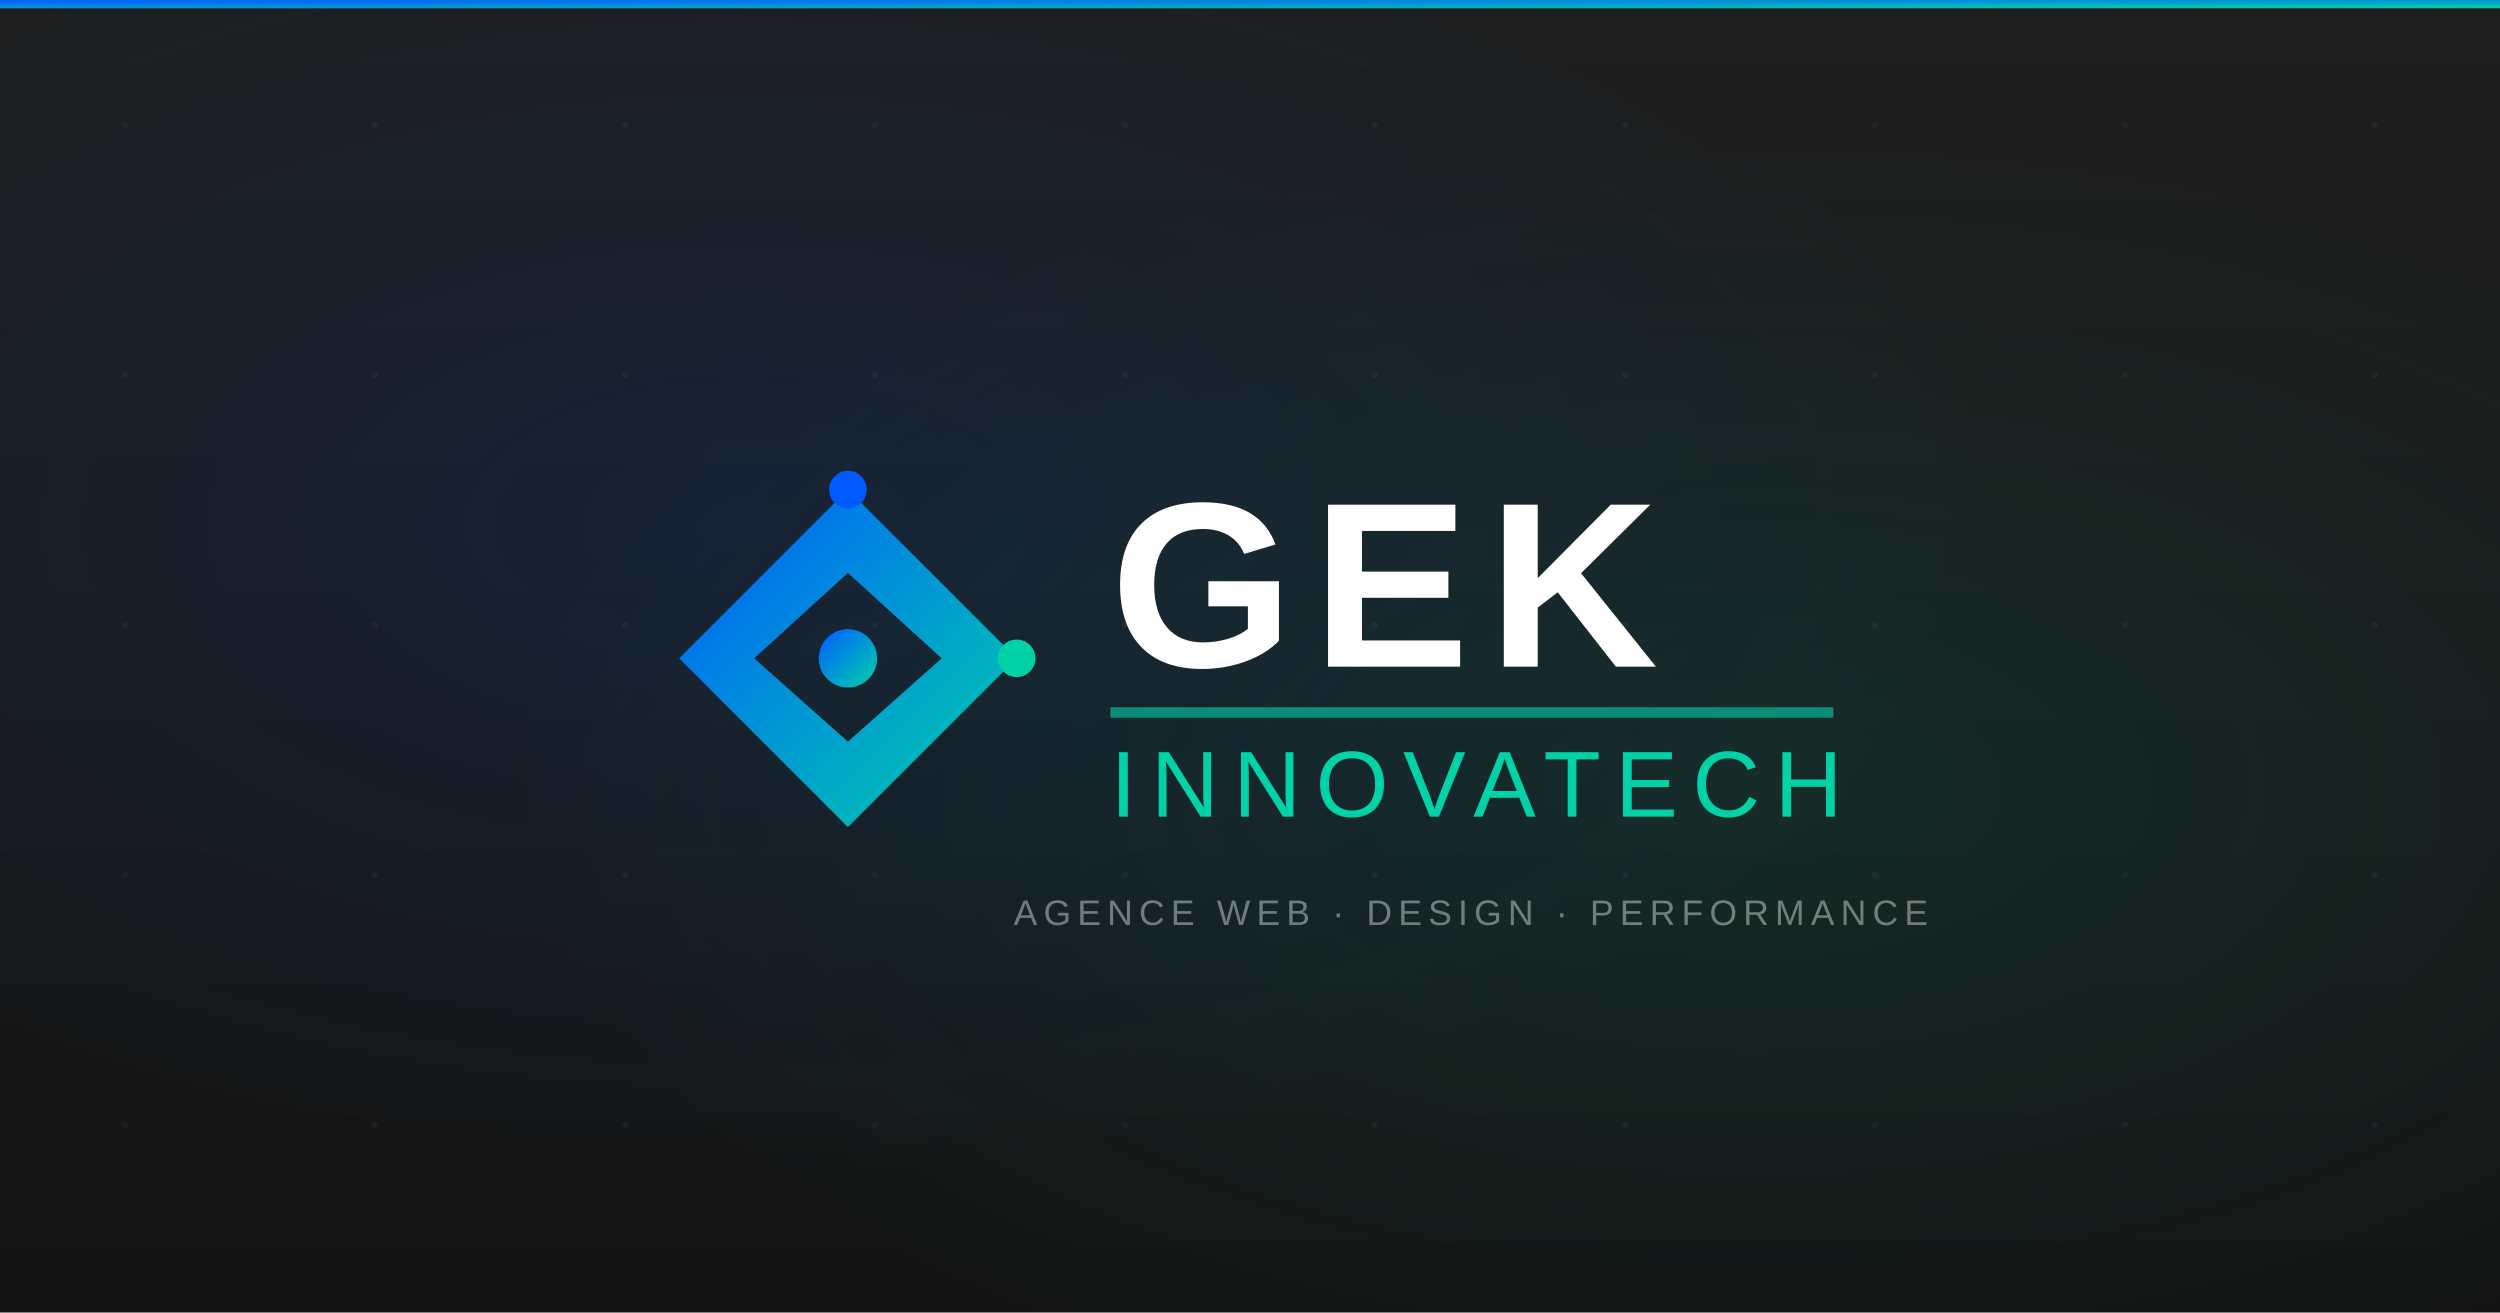
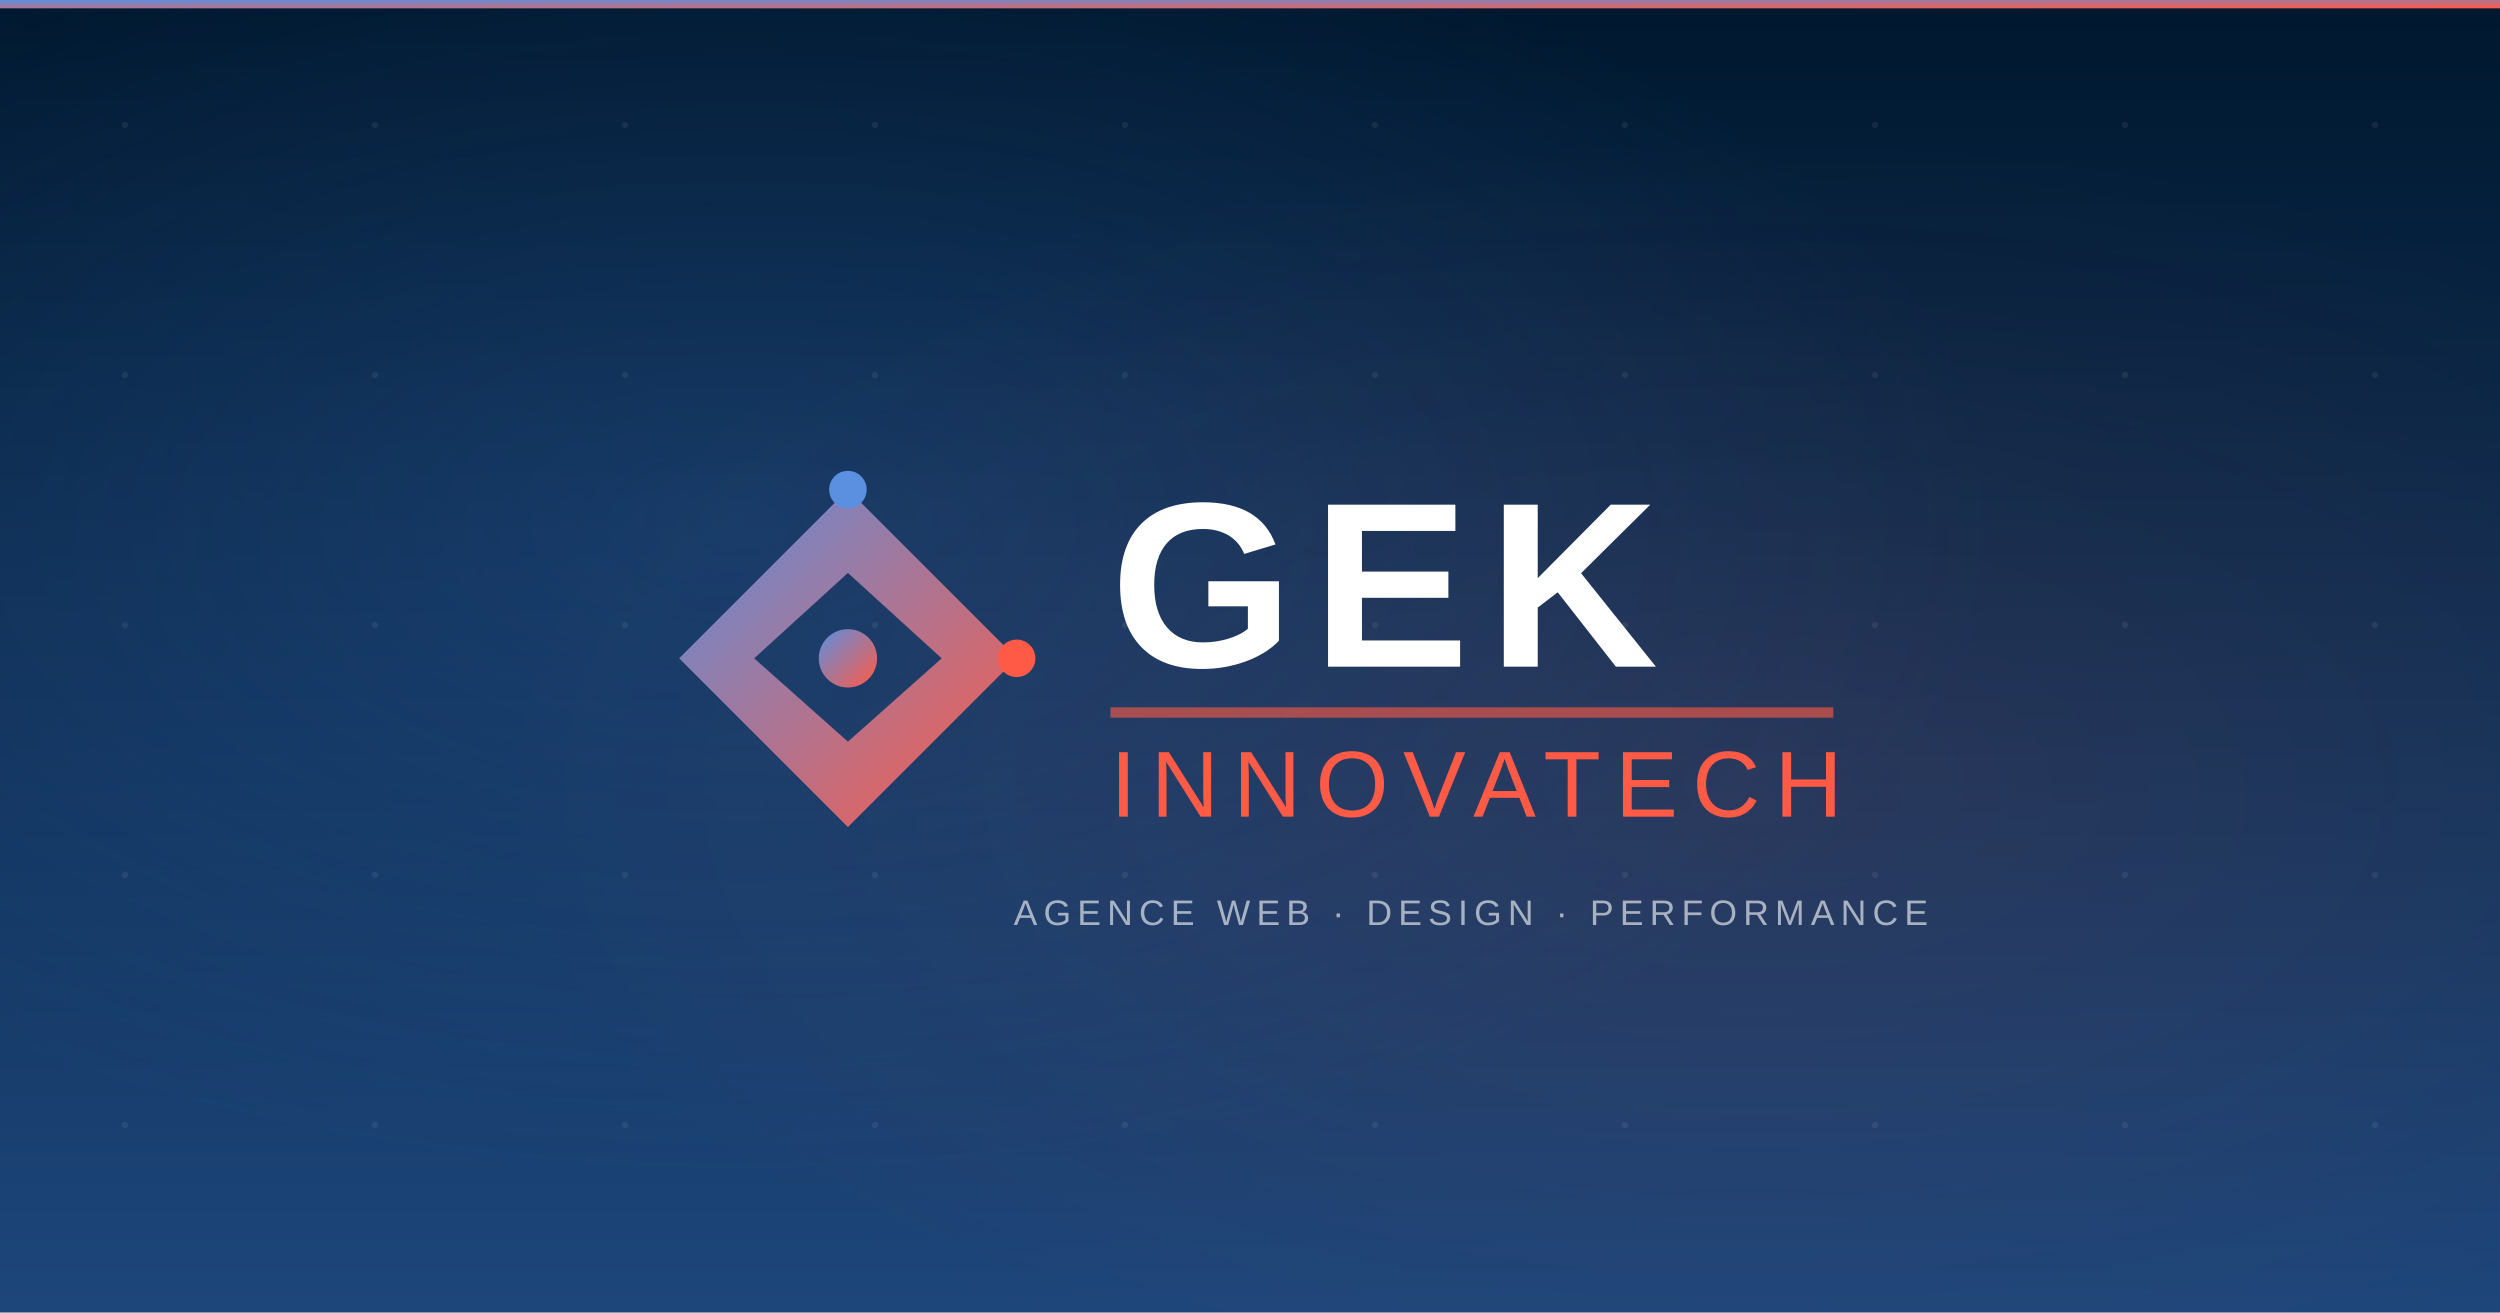
<svg xmlns="http://www.w3.org/2000/svg" viewBox="0 0 1200 630" width="1200" height="630">
  <defs>
    <linearGradient id="g1" x1="0" y1="0" x2="1" y2="1">
-       <stop offset="0%" stop-color="#005BFF" />
-       <stop offset="100%" stop-color="#00D2A8" />
+       <stop offset="0%" stop-color="#5B8FE0" />
+       <stop offset="100%" stop-color="#FF5A45" />
    </linearGradient>
    <linearGradient id="g2" x1="0" y1="0" x2="0" y2="1">
-       <stop offset="0%" stop-color="#1E1E1E" />
-       <stop offset="100%" stop-color="#141414" />
+       <stop offset="0%" stop-color="#00182F" />
+       <stop offset="100%" stop-color="#1D467B" />
    </linearGradient>
    <radialGradient id="glow1" cx="30%" cy="40%" r="50%">
-       <stop offset="0%" stop-color="#005BFF" stop-opacity="0.12" />
-       <stop offset="100%" stop-color="#005BFF" stop-opacity="0" />
+       <stop offset="0%" stop-color="#3F78C9" stop-opacity="0.22" />
+       <stop offset="100%" stop-color="#3F78C9" stop-opacity="0" />
    </radialGradient>
    <radialGradient id="glow2" cx="70%" cy="60%" r="50%">
-       <stop offset="0%" stop-color="#00D2A8" stop-opacity="0.10" />
-       <stop offset="100%" stop-color="#00D2A8" stop-opacity="0" />
+       <stop offset="0%" stop-color="#FF5A45" stop-opacity="0.10" />
+       <stop offset="100%" stop-color="#FF5A45" stop-opacity="0" />
    </radialGradient>
  </defs>
  <rect width="1200" height="630" fill="url(#g2)" />
  <rect width="1200" height="630" fill="url(#glow1)" />
  <rect width="1200" height="630" fill="url(#glow2)" />
-   <g fill="#ffffff" fill-opacity="0.04">
+   <g fill="#ffffff" fill-opacity="0.07">
    <circle cx="60" cy="60" r="1.5" />
    <circle cx="180" cy="60" r="1.5" />
    <circle cx="300" cy="60" r="1.5" />
    <circle cx="420" cy="60" r="1.5" />
    <circle cx="540" cy="60" r="1.5" />
    <circle cx="660" cy="60" r="1.5" />
    <circle cx="780" cy="60" r="1.5" />
    <circle cx="900" cy="60" r="1.5" />
    <circle cx="1020" cy="60" r="1.5" />
    <circle cx="1140" cy="60" r="1.5" />
    <circle cx="60" cy="180" r="1.5" />
    <circle cx="180" cy="180" r="1.5" />
    <circle cx="300" cy="180" r="1.5" />
    <circle cx="420" cy="180" r="1.5" />
    <circle cx="540" cy="180" r="1.5" />
    <circle cx="660" cy="180" r="1.5" />
    <circle cx="780" cy="180" r="1.5" />
    <circle cx="900" cy="180" r="1.5" />
    <circle cx="1020" cy="180" r="1.5" />
    <circle cx="1140" cy="180" r="1.5" />
    <circle cx="60" cy="300" r="1.5" />
    <circle cx="180" cy="300" r="1.5" />
    <circle cx="300" cy="300" r="1.5" />
    <circle cx="420" cy="300" r="1.5" />
    <circle cx="540" cy="300" r="1.5" />
    <circle cx="660" cy="300" r="1.5" />
    <circle cx="780" cy="300" r="1.5" />
    <circle cx="900" cy="300" r="1.5" />
    <circle cx="1020" cy="300" r="1.5" />
    <circle cx="1140" cy="300" r="1.5" />
    <circle cx="60" cy="420" r="1.5" />
    <circle cx="180" cy="420" r="1.5" />
    <circle cx="300" cy="420" r="1.5" />
    <circle cx="420" cy="420" r="1.5" />
    <circle cx="540" cy="420" r="1.5" />
    <circle cx="660" cy="420" r="1.5" />
    <circle cx="780" cy="420" r="1.5" />
    <circle cx="900" cy="420" r="1.5" />
    <circle cx="1020" cy="420" r="1.5" />
    <circle cx="1140" cy="420" r="1.5" />
    <circle cx="60" cy="540" r="1.5" />
    <circle cx="180" cy="540" r="1.5" />
    <circle cx="300" cy="540" r="1.5" />
    <circle cx="420" cy="540" r="1.5" />
    <circle cx="540" cy="540" r="1.5" />
    <circle cx="660" cy="540" r="1.5" />
    <circle cx="780" cy="540" r="1.5" />
    <circle cx="900" cy="540" r="1.5" />
    <circle cx="1020" cy="540" r="1.5" />
    <circle cx="1140" cy="540" r="1.5" />
  </g>
  <rect x="0" y="0" width="1200" height="4" fill="url(#g1)" />
  <path d="M407,235 L488,316 L407,397 L326,316 Z  M407,275 L452,316 L407,356 L362,316 Z" fill="url(#g1)" fill-rule="evenodd" />
  <circle cx="407" cy="316" r="14" fill="url(#g1)" />
-   <circle cx="407" cy="235" r="9" fill="#005BFF" />
-   <circle cx="488" cy="316" r="9" fill="#00D2A8" />
+   <circle cx="407" cy="235" r="9" fill="#5B8FE0" />
+   <circle cx="488" cy="316" r="9" fill="#FF5A45" />
  <text x="533" y="320" font-family="system-ui,-apple-system,BlinkMacSystemFont,'Segoe UI','Helvetica Neue',Arial,sans-serif" font-size="113" font-weight="800" fill="#FFFFFF" letter-spacing="9">GEK</text>
-   <line x1="533" y1="342" x2="880" y2="342" stroke="#00D2A8" stroke-width="5" stroke-opacity="0.6" />
-   <text x="533" y="392" font-family="system-ui,-apple-system,BlinkMacSystemFont,'Segoe UI','Helvetica Neue',Arial,sans-serif" font-size="45" font-weight="500" fill="#00D2A8" letter-spacing="7">INNOVATECH</text>
-   <text x="706" y="444" font-family="system-ui,-apple-system,BlinkMacSystemFont,'Segoe UI','Helvetica Neue',Arial,sans-serif" font-weight="300" font-size="17" fill="#ffffff" text-anchor="middle" fill-opacity="0.4" letter-spacing="3">AGENCE WEB · DESIGN · PERFORMANCE</text>
+   <line x1="533" y1="342" x2="880" y2="342" stroke="#FF5A45" stroke-width="5" stroke-opacity="0.6" />
+   <text x="533" y="392" font-family="system-ui,-apple-system,BlinkMacSystemFont,'Segoe UI','Helvetica Neue',Arial,sans-serif" font-size="45" font-weight="500" fill="#FF5A45" letter-spacing="7">INNOVATECH</text>
+   <text x="706" y="444" font-family="system-ui,-apple-system,BlinkMacSystemFont,'Segoe UI','Helvetica Neue',Arial,sans-serif" font-weight="300" font-size="17" fill="#ffffff" text-anchor="middle" fill-opacity="0.6" letter-spacing="3">AGENCE WEB · DESIGN · PERFORMANCE</text>
</svg>
